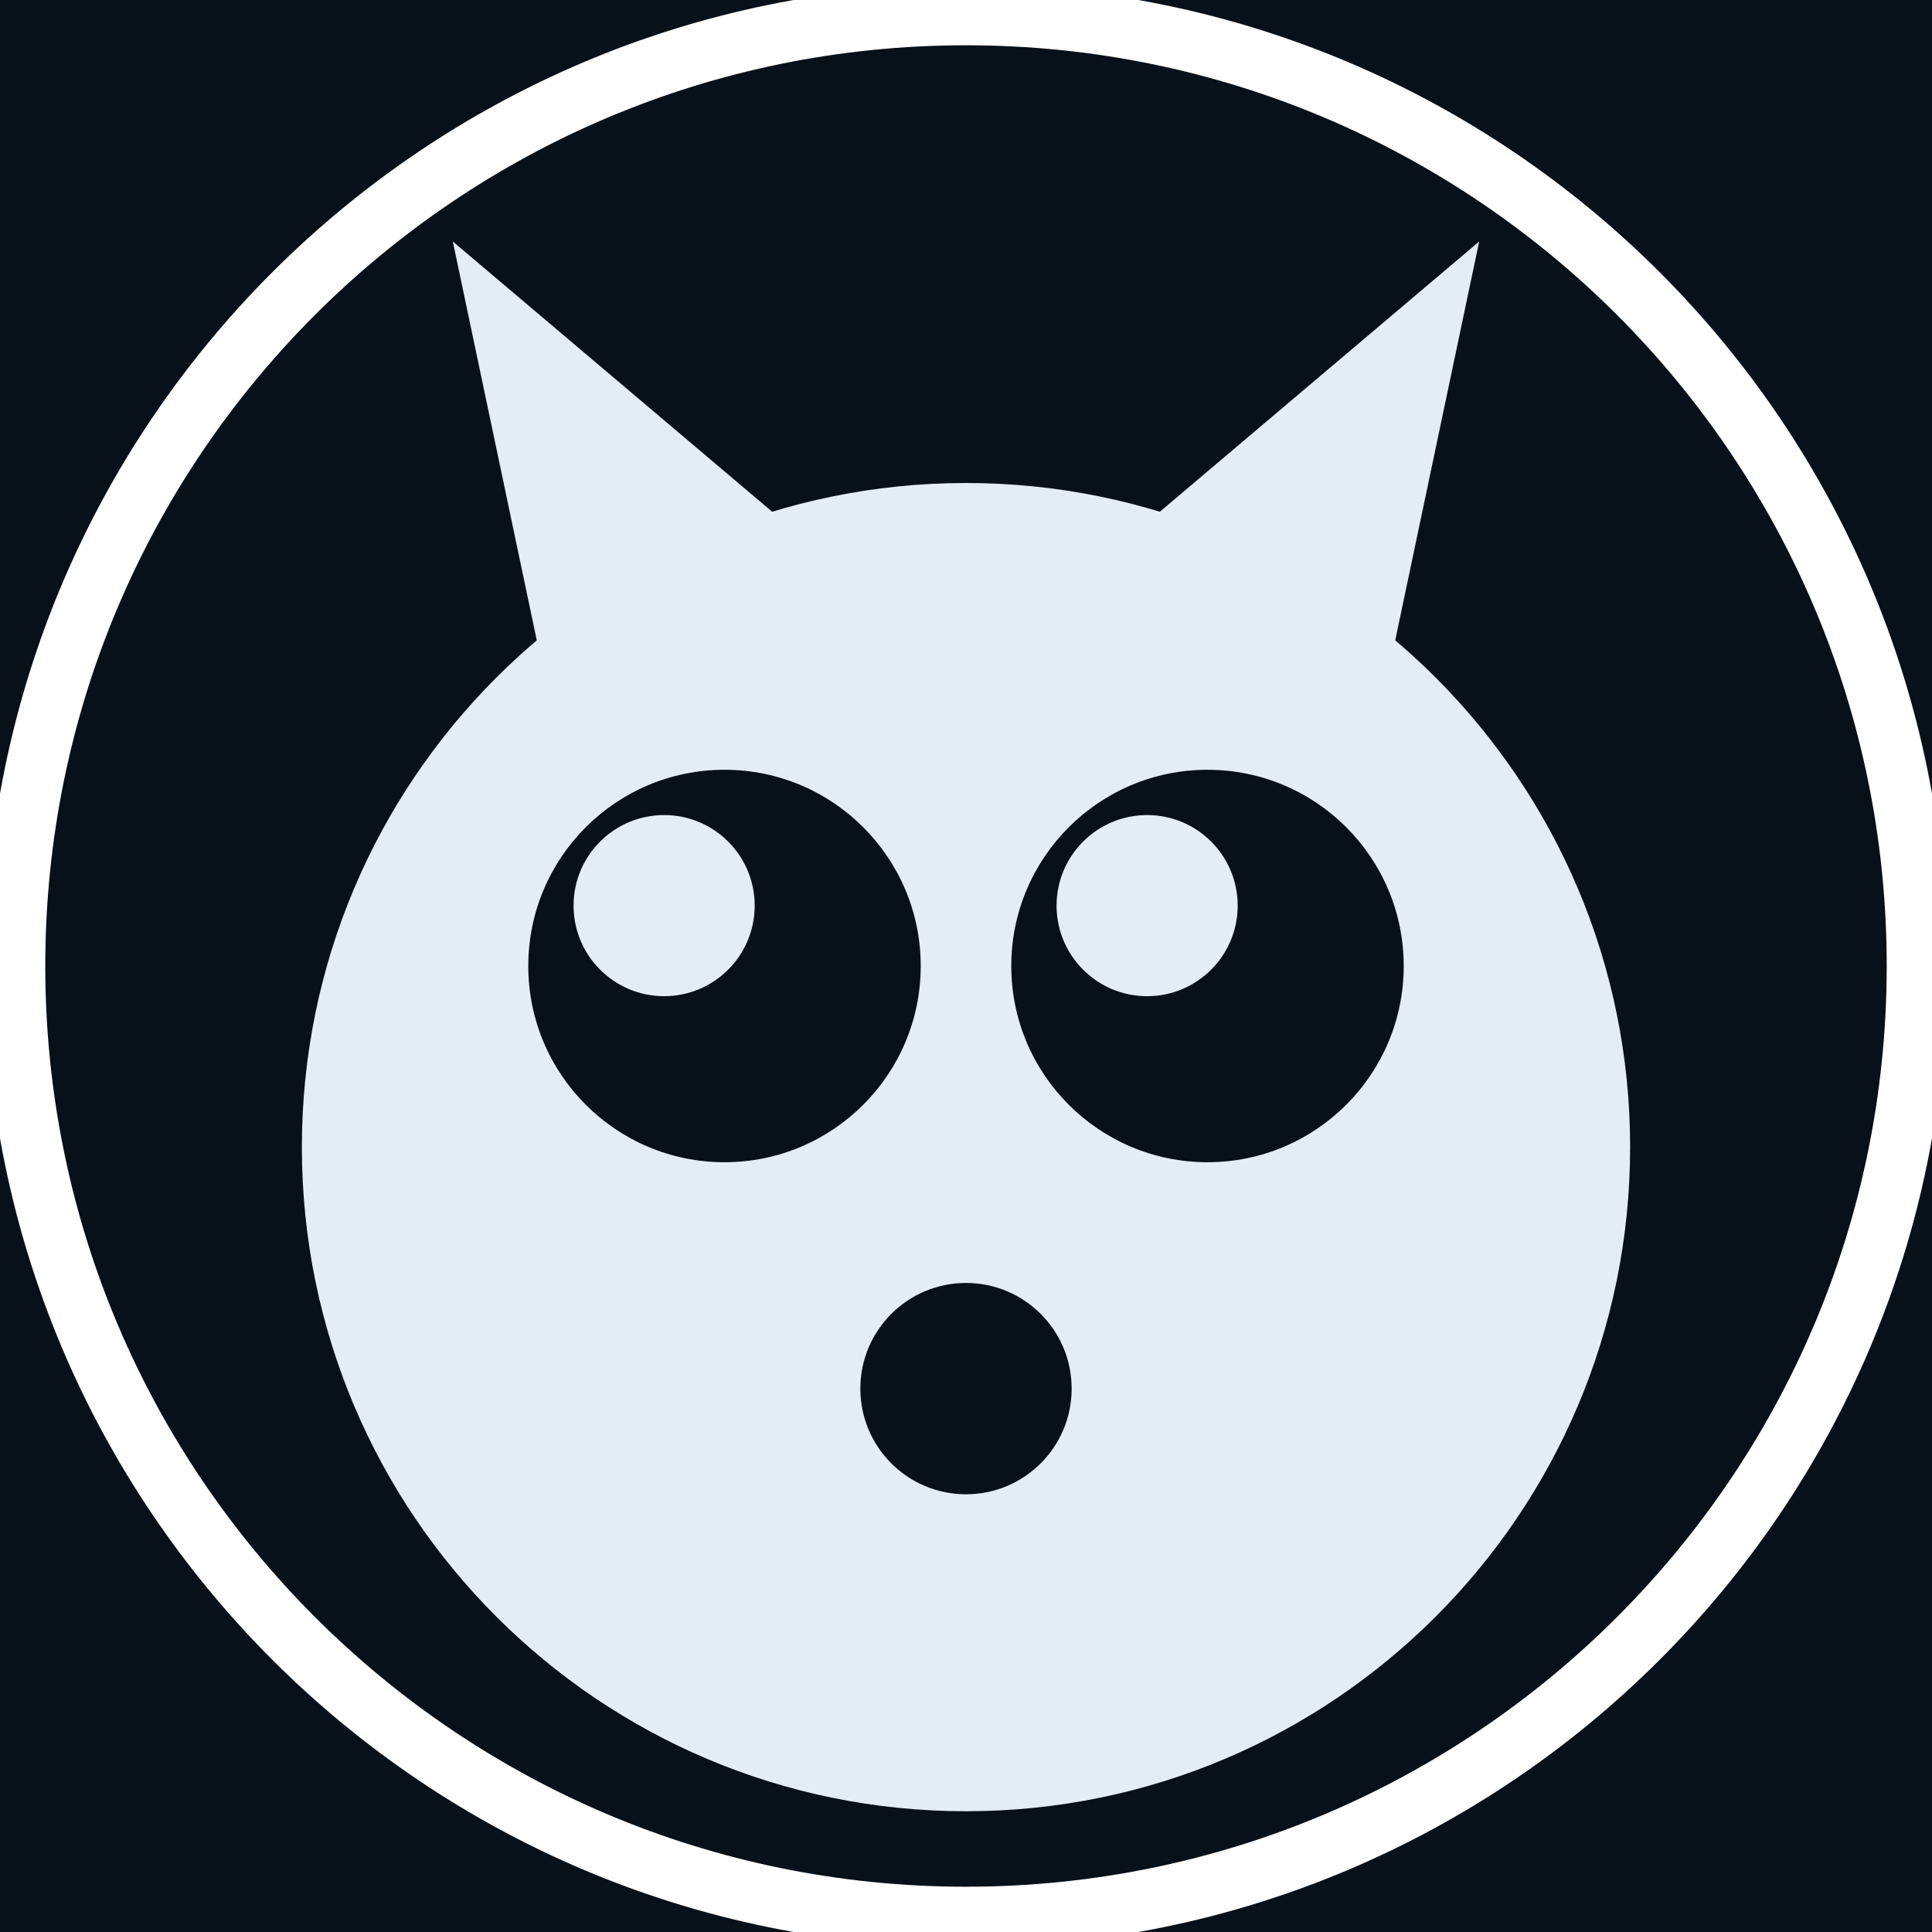
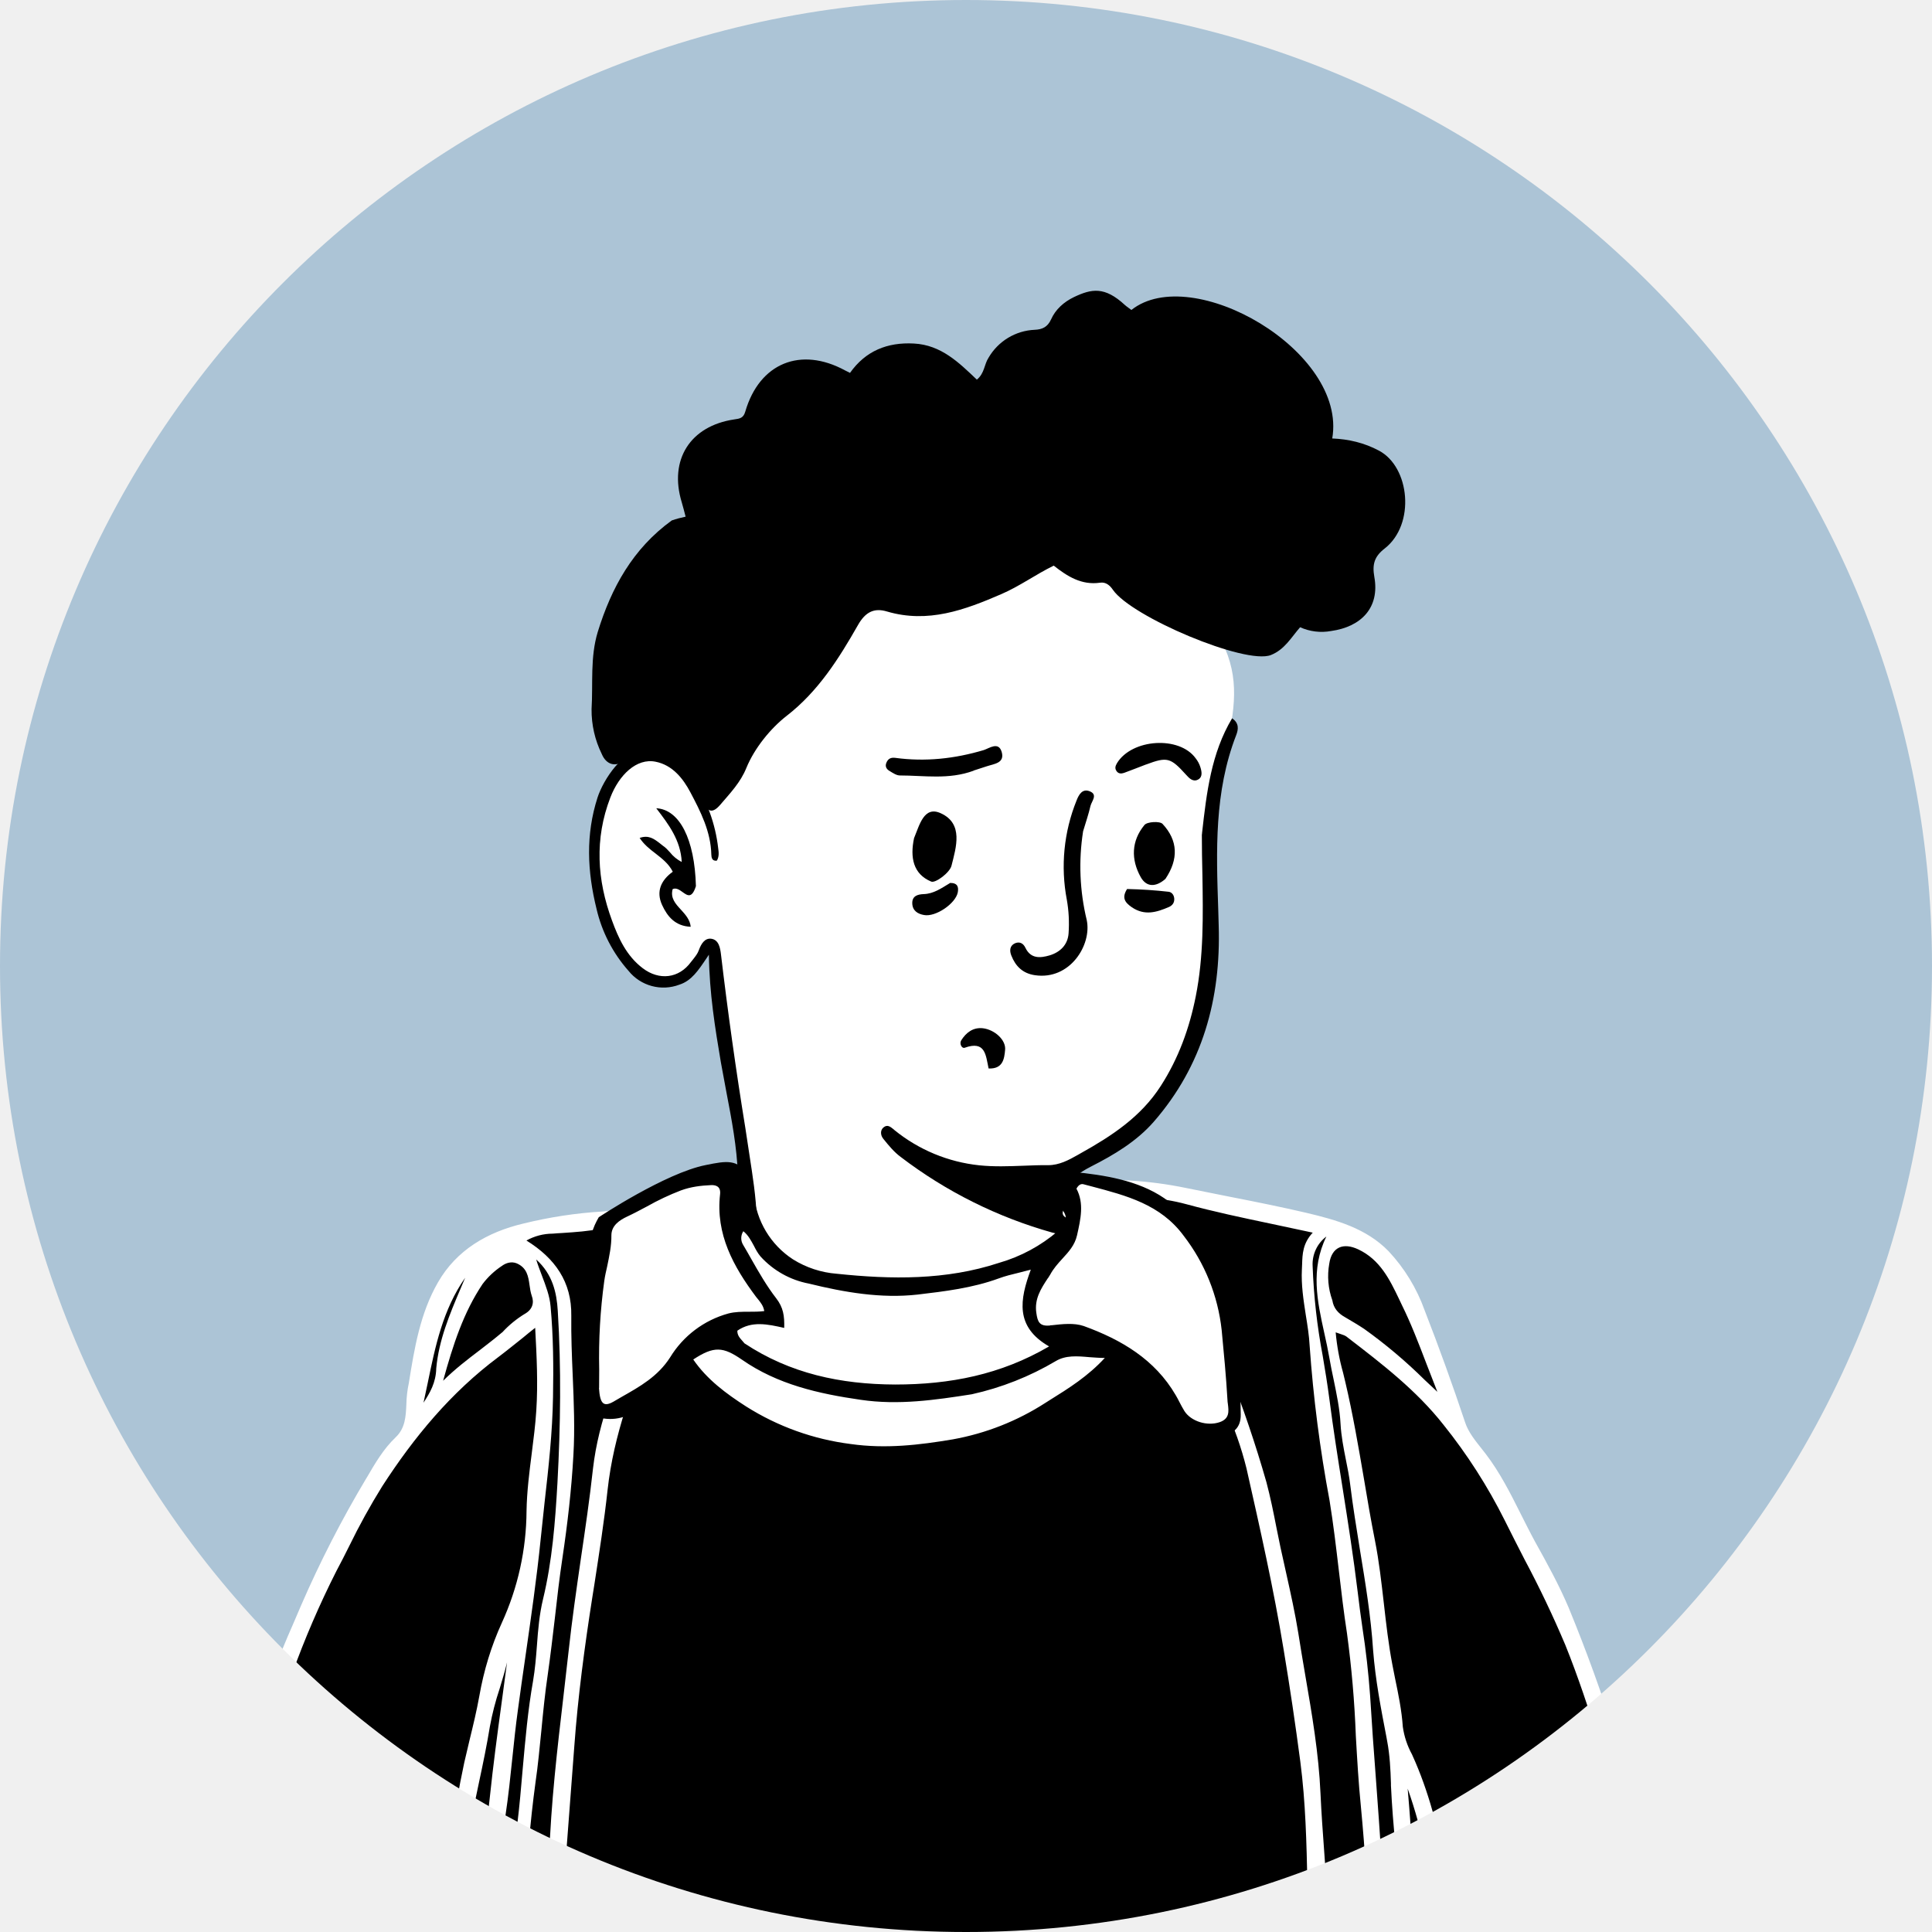
- <svg xmlns="http://www.w3.org/2000/svg" viewBox="0 0 64 64" width="64" height="64">
-   <rect width="64" height="64" fill="#081019" />
-   <g transform="rotate(0 32 40)">
-     <g fill="#E3EDF5">
-       <path d="M19 27 15 8l13 11zM45 27l4-19-13 11z" />
-       <circle cx="32" cy="38" r="22" />
+ <svg xmlns="http://www.w3.org/2000/svg" viewBox="0 0 1744 1744" fill="none" shape-rendering="auto">
+   <mask id="viewboxMask">
+     <rect width="1744" height="1744" rx="872" ry="872" x="0" y="0" fill="#fff" />
+   </mask>
+   <g mask="url(#viewboxMask)">
+     <rect fill="#acc4d6" width="1744" height="1744" x="0" y="0" />
+     <g transform="translate(531 487)">
+       <path d="M554 727.7c-99.2 297-363.8 388.6-503.7 19.8-19.3-50.7 31-69.5 66.2-91.9 24.1-15.3 36.8-28.5 35.3-42.2-7-64.4-36.9-243.8-36.9-243.8l-3-5.8s.7-1.6-2.2 1.2c-3 3-9.9 34.2-37 34.2-24.5 0-49.2-10.9-61-86.3C7.2 285.6 9.6 214 40 201c12.5-5.3 24-7.2 35.2-.8 11.3 6.4-13-22 112-126C268.4 6.4 396.7-3.5 448.5 8 500.3 19.5 552 44.8 574.9 98.5c27.8 65-25.9 114.3-14 262.5-2.2 53.6.8 171.2-146.6 210.6-28 7.5-19.3 48.4 22.7 58.4 67 21 117 72.3 117 97.9" fill="#fff" />
+       <path fill-rule="evenodd" clip-rule="evenodd" d="m554 266.2.1-1.4c4.1-36.4 8.2-71.7 27.1-103.4 6.5 4.4 5.7 10 3.7 15.2-19.9 51.2-18 104.4-16.2 157.6l.4 14c2.1 66.4-14.5 126.8-58.7 177.5-15.4 17.6-35.8 29.8-56.5 40.3-21.4 11-25.9 20.1-19.2 43.6l.8 2.6c1.4 3.9 2.8 7.9-1 11.8-4.5 4.6-9.5 3.3-14.8 1.8l-.6-.1a406.4 406.4 0 0 1-137-68.3c-6-4.4-10.8-10.3-15.5-16.1l-.3-.4c-2.5-3-3-7.8.5-10.4 3.3-2.5 5.8-.5 8.7 1.8l1 .9a145.5 145.5 0 0 0 76.3 31.7c13.4 1.4 26.6.9 40 .4 7.4-.3 14.8-.6 22.3-.5 10.2 0 18.7-4.7 26.7-9.2l2.8-1.6c27.8-15.5 54.3-32.8 72.2-60.7 16.1-25 25.9-52.2 31.6-80.9 7.2-36.1 6.6-72.7 6-109.8-.3-12-.5-24.2-.5-36.4ZM50.6 190.8c21.9-1.7 34 11.2 44.3 26.3a140.4 140.4 0 0 1 22.4 61.5c.5 3.7 1 7.6-1.2 11.3-4.5.6-4.9-3-5-5.6-.5-20.7-9.7-38.7-18.9-56.1-6.6-12.5-16.2-24.6-31.4-27.6-17.2-3.5-33 12-40.8 32.2-14.5 37.6-12 74.6 1.4 111 5.8 15.9 13.1 32.1 27.8 43.2 14.8 11.3 32.7 9.3 43.6-5.7l2-2.5c2-2.6 4-5.1 5-8 2.1-5.8 5.4-11.2 11.3-10.4 6.8 1 8 8.3 8.7 14a3661 3661 0 0 0 22 156.7l5.9 38.8c2.6 17.1 5.6 41.7 3.6 52.1a28 28 0 0 0-.3 2.2c-.4 2.8-.6 5-4.2 5.5-4.9.8-7-2-7.7-6.4-2.3-17-3-23.6-4-49.6-.9-25.2-5.6-50-10.4-74.9l-5-27c-5.2-30.8-10.3-62-10.8-97l-2 3c-7.6 11.3-13.7 20.5-24.5 24a40.5 40.5 0 0 1-46.1-12.5 127.8 127.8 0 0 1-28.8-55.8c-8.4-34-9.9-67.1.9-100.6 5.2-16.1 23.7-44.7 42.2-42Zm34.6 127.5c4.4 3.2 8.4 6 12-5.4-1.1-42.2-14.7-69.2-35.8-70.3 11.2 14.6 22 28.8 23 48.5a32.3 32.3 0 0 1-10.7-8.8c-2-2.2-4-4.4-6.5-6l-3-2.4c-4.8-3.6-9.7-7.4-17.8-4.5 3.8 5.8 9 10 14.3 14 6 4.7 12 9.3 15.6 16.5-10.6 7.7-15.2 17.7-9.7 29.9 4.8 10.5 11.9 19.2 25.9 19.8-.6-6.3-4.7-10.9-8.8-15.4-5-5.4-9.7-10.6-7.5-18.6 3.2-1.5 6.2.7 9 2.7Z" fill="#000" />
    </g>
-     <circle cx="24" cy="32" r="6.5" fill="#081019" />
-     <circle cx="40" cy="32" r="6.5" fill="#081019" />
-     <g fill="#E3EDF5" transform="translate(-2 -2)">
-       <circle cx="24" cy="32" r="3" />
-       <circle cx="40" cy="32" r="3" />
+     <g transform="translate(178 1057)">
+       <path d="M1315.7 690.1 7 691s73-276.9 92.4-308.7c19.4-31.7 97.5-138.7 96.7-156.9-1-18.1 1.4-82.7 14.6-108.2C224 91.6 266 56.6 282.4 54c16.4-2.6 71.6-5.1 106.2-13.7C423 32 455 21.4 490 21.4c5.7 0 .2 12.3.2 12.3S492 154.6 655 162.2C776.6 167.8 816.8 46 816.8 46s-26.7-23.5-18.6-24.2c95.6-8 145.8 13 174.8 18.6 26.7 5.1 49.2 5.1 76 23.9 30.6 21.5 46.5 70.2 80.8 144.8 39.4 85.5 194.2 345 185.9 481.6" fill="#000" />
+       <g fill-rule="evenodd" clip-rule="evenodd" fill="#fff">
+         <path d="M1003.7 694c-.7-16.8-1-33.6-1.5-50.4-.8-36.8-1.6-73.5-6.4-110.3a2971 2971 0 0 0-15-100.8c-9-55-21.3-109.5-33.6-164A302 302 0 0 0 928 214c-5.7-13-10.4-26.2-15.2-39.4-5.5-15.1-11-30.3-17.8-45-1.2-2.5-2.7-4.9-4.2-7.3-3-4.5-6-9.2-7.5-16.2-47.5 92.4-120.5 140.3-223.3 140.7-101.2.5-176-45.6-230.6-128.8a57.7 57.7 0 0 0-16 25.7l-1.4 3.3c-18.6 45.4-36 91-41.5 140.6-3.1 28.6-7.6 57.3-12 85.9l-1.8 11.3c-7 44.7-13 89.6-16.3 134.8A27816 27816 0 0 1 327 693c-4.7 1-9 1-14.5 1 3.5-24.4 4.4-49.3 5.2-74 1.6-49.1 7.3-97.8 13-146.5a6382 6382 0 0 0 4.6-40.2c3-27.7 7-55.3 11-83 4-27.1 8-54.3 11-81.7 5-43.5 22-84.2 40-124.2l.8-1.9c10.5-23.2 20.9-46.2 37.6-65.8C448.5 61.5 463 48 480.4 38c14-8 18.5-6.4 23.1 8.9 9.6 31 26.3 57.8 53.3 76 42.8 28.8 89.1 41.8 141.4 26.6 36.4-10.5 66.6-28.8 88.3-59.5 8.4-12 16-24.7 18.5-39.6l-5.6-2.1c-4.3-1.6-8.5-3.1-12.6-5-3-1.2-6.7-2.9-5.2-7.3 1.3-3.3 4.2-5.8 8-5.3 33 4.5 64.4 11.7 86.3 40.7a341.9 341.9 0 0 1 47.4 88.3l7.5 20A1090 1090 0 0 1 965.2 281c3.6 13.6 6.4 27.4 9.1 41.3l3.6 17.6 5.2 23.5c4 18 8 36 10.9 54 2 12.5 4 25 6.2 37.5 6.1 35.4 12.2 70.9 13.8 107 .8 17.8 2.1 35.5 3.4 53.3 1.1 15 2.2 30 3 44.9.5 8.1-.4 16.3-1.2 24.8l-.8 8.4c-4.9.7-9.8 1-14.7.8ZM818.6 60.5c-8 18.2-15.8 36.5-29.3 51.7-34.3 38.7-78.8 56.4-129.4 57.9-34.1 1-67.6-6-97-24.7-28.6-18.2-53-40.3-65-73.3l-1.3-3.6c-2-5.8-4-11.8-8.6-15.8-13.2 3-16.7 11.1-14.6 22.7.4 1.8.6 3.8.9 5.7.5 4 1 7.9 2.4 11.5 12.5 35 37 60.8 68.3 79.6a204.4 204.4 0 0 0 80.8 28.2c60.4 7.4 116.6-.5 166.4-37.4 30.3-22.4 48.9-52 53.4-89.5 1.7-14.8-7.2-21.7-24.7-18.4l-2.3 5.4ZM457.3 76c20 81 77 120 153.7 137 39 9.8 76 8.1 113.2-1.4 41.3-10.6 77.6-29 104.8-62.4 16.6-20.5 28.9-43.2 29.3-70.8 15 7.8 16.5 13 6.5 31.6a227.7 227.7 0 0 1-96.7 96.8c-46.4 23.8-96.3 30-148.6 22.3-54.1-8-98.7-33.3-137.7-69.6-14-13-24.7-29-35.2-44.9l-6.8-10.1c-2.7-4-1-7.2 1.7-10.3L452.2 82l5-5.8Z" />
+         <path d="M215.1 694c4.5-15.3 6.2-31 8-46.9.8-7.9 1.6-15.8 2.8-23.7l2.7-17.9a976 976 0 0 1 12.5-71.5l4.8-20.4c3.2-13.1 6.4-26.3 8.8-39.7 4-22.8 10.7-45 20.3-66a246 246 0 0 0 22.3-101c.3-17.5 2.5-34.7 4.7-52 1.6-12.8 3.3-25.6 4.1-38.5 1.6-24.4.4-48.5-1-74.8-3.9 3-7.5 6-11 8.9-7.6 6-14.8 11.9-22.1 17.4-42.9 32-76.3 72.4-105 116.8a604.3 604.3 0 0 0-29.8 54c-3.7 7.5-7.5 14.9-11.4 22.2a819.1 819.1 0 0 0-40.2 93.2l-6.5 17c-17.8 46.4-35.8 93.2-42.8 142.8-2 14.2-6 27.9-9.9 41.7-3.5 12.2-7 24.5-9.3 37.4-5.5 1-10.8 1-17.1 1l2.8-9.7c8.4-29.2 17-58.5 21.3-89 2.2-15.4 6.7-30.6 11.1-45.6l3.1-10.4a539.5 539.5 0 0 1 16-45c5-13 10-25.9 14-39.1 5-15.7 11.6-30.9 18.2-46l7.2-16.8a996.4 996.4 0 0 1 59-115l.4-.6c7.4-12.7 15-25.8 26-36.3 8.7-8.2 9.2-18.8 9.7-29.3a102.8 102.8 0 0 1 2.3-20c5-31.3 10.2-62.8 26.3-90.7 16.7-29.1 44.5-45.3 77-53C318 41.7 342 38 366.3 36.6c10-.7 19.7-3.8 29.6-7 5.2-1.6 10.5-3.3 15.8-4.6 5-1.2 10-2.6 15-4 19.2-5 38.3-10.1 58.5-9.2h1c4.1.1 8.3.3 9 5.4.6 5-3 5.7-6.6 6.4l-2 .4-42 9.8c-26.4 6.2-52.8 12.5-79.4 18.2-11.5 2.4-23.5 3.2-35.4 4-3 .2-6 .3-8.9.6a49 49 0 0 0-23.7 6.2c25.8 16 41 37.4 40.5 68-.2 18 .5 36.2 1.3 54.3 1 23.8 2 47.6.6 71.5-1.7 31-5.3 62-9.9 92.8-2.7 17.9-4.8 36-6.8 54-2 17-4 34-6.4 50.9-2.5 16.8-4.2 33.8-5.8 50.7-1.6 15.6-3 31.3-5.3 46.9-2.5 18.3-4.4 36.6-6.2 55-1.6 16-3.2 31.8-5.3 47.6-.5 4-.8 8.1-1 12.2-.5 8.6-1 17.3-4.1 26.2-5.6 1-11.3 1-17 .1 8.7-33.2 12.7-66.8 16.7-100l.5-3.8c2-16.3 3.4-32.6 4.8-49 2.4-26.7 4.7-53.4 9.4-79.9 1.8-10.6 2.7-21.4 3.5-32.2 1-14 2.2-27.9 5.5-41.6 8.3-34.4 11-69.8 13-104.9 2.8-51.6 3.5-103.6.3-155.3-1-16.4-4.6-33-19.5-46.4 1.5 4.9 3.3 9.6 5 14.1 3.7 9.7 7.2 18.8 8 28.2 2.5 27.1 2.7 54.5 2.2 81.8-.5 31.9-4 63.5-7.6 95.1l-3.5 32.9c-3.6 35.8-8.8 71.4-13.9 107-2.3 15.9-4.6 31.8-6.7 47.6-2 14.4-3.5 28.8-5 43.2-1.8 17.3-3.6 34.7-6.2 51.9-1.6 11-2.6 21.9-3.6 32.9-1.6 18.3-3.3 36.6-7.9 54.5l-1 3.7c-1.9 6.7-4 13.9-.5 21-5.6.2-11.2-.1-16.7-1 .7-7.7 2-15 3.1-22.4 1.1-6.5 2.2-13 2.9-19.4 1.4-13.5 3-27 4.5-40.4l5-44.7c3-28.7 6.8-57.2 10.7-85.8l4.9-36.5c-1.9 8-4.3 15.9-6.7 23.8a249 249 0 0 0-8.8 34.2c-2.7 16.5-6.1 33-9.6 49.3-4.5 21.3-9 42.7-11.7 64.4-.9 7.5-2 15-3 22.4-2.8 18.6-5.6 37.2-5.4 56.2h-19.3Zm60.3-548.3a93.6 93.6 0 0 1 20.5-16.8c6.7-3.8 8.5-9.9 6.1-16.2-1-3-1.6-6.4-2-9.7-1.1-7.8-2.3-15.6-11.6-19.6-5-2-9.9-.2-13.3 2.3a70.5 70.5 0 0 0-17.5 16.4c-17.2 25.7-26.6 54.6-35.6 87.3 11-10.8 22.1-19.3 33.3-27.8 6.7-5.2 13.4-10.3 20-15.9Zm-37.6-39.6c-9.9 23.3-19.7 46.6-22 72.1-.3 13-5.7 22.1-11.5 31l3.8-17.8c6.8-33 13.6-66.1 33.8-95l-4.1 9.7ZM1277.2 550.3c15.7 46.5 24 95 31.4 143.7 5.4 0 9.8 0 14.4-1.1a868.9 868.9 0 0 0-21.2-112.8l-.1-.5c-4.1-17.4-9.8-34.3-15.5-51.3l-5-14.8a1478.4 1478.4 0 0 0-43.2-119.3c-8.7-20.5-19.4-39.9-30.2-59.3-4.6-8.4-8.8-17-13.1-25.4-9.3-18.6-18.7-37.2-31.5-54l-4-5.1c-5.8-7.3-11.7-14.7-14.5-23a2217 2217 0 0 0-36.7-101.6 153.9 153.9 0 0 0-32.5-53.3c-20.2-20.8-47.4-28.3-74.3-34.7-22.7-5.3-45.6-9.9-68.6-14.4l-39.9-8c-33.8-7-68.5-9-102.9-6-5.4.5-9.8 1.7-11.8 10.5 14.4 1.6 28.8 2 43.2 2.4 24 .6 48 1.3 71.6 7.7 25 6.8 50.5 12.2 76.7 17.7l37.5 8c-9 9.7-9.3 19.2-9.6 28.7l-.2 4.5c-.7 13.9 1.4 27.4 3.5 41 1.5 9.2 3 18.5 3.5 27.9a1224.2 1224.2 0 0 0 18 139.8c3.4 21 5.9 42.2 8.4 63.4 2.2 18.8 4.4 37.6 7.3 56.3a954 954 0 0 1 8 92.7c1.2 21 2.4 42.1 4.5 63.1 2 20.8 3.6 41.7 5 62.7 1.5 19.4 2.9 38.8 4.7 58.2h11.7c-.6-48.6-4.2-97-7.8-145.5-1.9-24.9-3.7-49.7-5.2-74.6a756.8 756.8 0 0 0-7-61.9c-1.5-10.6-3-21.2-4.2-31.8-3.8-31.4-8.7-62.6-13.6-93.7-4.3-26.9-8.5-53.7-12-80.7-1.7-13-3.8-26-6-38.9a539 539 0 0 1-9.1-81 31.2 31.2 0 0 1 12.4-26.7c-14.5 29.7-8.2 58.4-1.9 87 1.7 7.6 3.3 15 4.6 22.5 1.1 6.6 2.5 13.2 3.9 19.8 2.7 13.2 5.5 26.4 6.2 39.8.6 11 2.7 21.7 4.8 32.3 1.5 7.4 3 14.9 3.9 22.4 2.4 19.6 5.6 39 8.7 58.4 5 30.3 10 60.6 12 91.3 2 26.2 7 52.3 12 78.2l.7 3.9c2.4 12.6 3 25.5 3.4 38v2a951 951 0 0 0 4.2 54.7c2.2 23.7 4.5 47.4 4.4 71.2l-.2 4.4c-.2 2.4-.3 5-.2 7.9 3.8.8 7.5 1 11.3 1 2.7-44.8-.4-89.4-4.4-136.4 14 39.4 20.8 78.4 27.8 118l3 17.3c5.4 1 10.9 1 16.3.2a76.5 76.5 0 0 1-5.2-26.4c-.4-5.6-.8-11-2-16.4l-3.2-14.4c-7.8-34.7-15.6-69.4-29.8-102.4l-3-6.8a73 73 0 0 1-8.3-25c-1-14.8-4-29.3-7-43.7l-2.4-12.2c-3.5-18.3-5.6-36.8-7.7-55.3-2.2-19-4.3-38-8-56.7-3.7-18.6-6.9-37.3-10-56-5-29.2-10-58.4-16.8-87.3l-2-8.3a201.9 201.9 0 0 1-6.7-36.5l4.4 1.5c2.4.8 4.2 1.4 5.6 2.5l1 .8c31 23.8 62 47.7 86.3 78.6a483 483 0 0 1 55.3 86.3c5.9 12 12 23.7 18 35.5a943 943 0 0 1 36.7 77c11.6 28.7 21.1 58 30.6 87.2l11.6 35.2ZM1036.1 132c-6.1-3.4-10.3-8.1-11.4-15.2a64.1 64.1 0 0 1-2.8-33c2.2-15.1 12.6-19.4 26.2-13 19.7 9.3 28.4 27.3 36.8 44.8l2.6 5.5c8.2 16.6 14.9 34 22 52.6l10 25.7-11.4-10.7a448.2 448.2 0 0 0-54.8-46.2c-5.6-3.7-11.4-7.1-17.2-10.5Z" />
+       </g>
+       <path d="M428.7 11.3c45.2-21.2 59.5-10 59.5-10s-1.3 12.1 7.9 43c19.2 65 123.7 66 159 61.8 37.1-4.5 125.8-30.2 131-51.7 10-42-16.9-45.2-.8-46.5 16.1-1.4 85.1-.8 133 74.3 2.4 3.8 49.2 152.1-2.5 152.1-27.2 0-68.7-80-96.5-54.7a306 306 0 0 1-191 79.8c-52.3 2.6-140.8-43.6-140.8-43.6l-50-30.2s-55.5 41.3-74.7 30.9c-25.2-13.7 2-164 2-164s24.6-22.7 63.9-41.2Z" fill="#fff" />
+       <path fill-rule="evenodd" clip-rule="evenodd" d="M362.5 41.8S422.6 1.9 459-5.3c19.5-4 28.3-5.3 38.6 8.6a28.5 28.5 0 0 1 4.8 15.6l.2 2.2a78 78 0 0 0 35.2 58.7 87 87 0 0 0 39.5 13C626.6 98 676 98.7 723.7 83A142 142 0 0 0 777 54.3c9.4-8.6 9.5-14.9 0-23.1-3.7-3.3-2.6-6-1.3-9.1.4-1 .8-2 1-3.1C781 1.4 782-.2 801.1 2c29 3.5 58.4 10 80.4 29.2 59.6 52.1 59.8 81 60.1 154 0 10.5.1 22 .4 34.7.2 12-6.8 17.9-18.6 19.6-23.3 3.5-39-5.8-50.4-25.4-4.6-8-10-15.6-17.7-21.4-16-11.7-21.7-12.4-36.7 0a328 328 0 0 1-123.4 62.5 259.6 259.6 0 0 1-184-16 156 156 0 0 1-49.8-33.7c-4.6-5.1-10.7-8-17.1-6.5l-4.8 1.1c-14.9 3.4-29.8 6.9-42.7 15.8a39.9 39.9 0 0 1-39.6 4.8c-12.1-5.4-11.8-18.7-10.7-30.2 1.4-13 2.3-26 3.2-39 2-29.6 4.1-59.4 11.3-89-11.7 1.3 1.5-20.7 1.5-20.7ZM494 155.6c41.2 27.3 86.7 37 136 37.2 49.4 0 95.2-8.8 139-34.4-30.9-17.7-26.5-42.3-16.5-69.3L742 91.8c-6.7 1.6-12.7 3.1-18.4 5.2-23.7 8.7-48.8 11.7-73.3 14.6-32.9 3.7-66-2-98.1-9.9a78.7 78.7 0 0 1-43.7-24.5c-2.5-3-4.3-6.3-6-9.7-2.6-4.7-5-9.5-9.5-13.1a11.5 11.5 0 0 0-.2 12.3c2.5 4.1 4.8 8.3 7.2 12.5 7 12.3 14.1 24.7 22.7 35.8 6.4 8.3 7.5 15.8 7.2 26.7-15-3.4-29.3-6.5-42.3 2.5-.1 4 2 6.4 4.8 9.5l1.6 1.9Zm274-58.8 2-3.2c3-5.6 7-10 11-14.4 5.7-6.2 11.2-12.2 13.2-21 3.4-15 6.5-29.1-.5-42.2 2-3.7 4.3-4.5 6.3-4l7.6 2c31 8.2 62 16.2 82.8 44.4a169.2 169.2 0 0 1 34.4 85.3c2 20.9 4 41.8 5.2 62.7 0 1.3.2 2.6.4 4 .8 6.4 1.7 13.3-7.5 16.4-11.2 3.8-25.7-.7-31.7-10-1.7-2.7-3.1-5.5-4.6-8.3-1-2-2.1-4.1-3.3-6.1-18.8-32.3-49.1-50.1-83-62.4-8.7-3-19.3-1.8-29-.7h-1l-.4.2c-9.8 1-11.3-3.6-12.4-11.3-1.9-12.6 4.2-22 10.4-31.4ZM362.7 196c.9 14 4 17.4 13 12.3l7.4-4.3c16.4-9.3 32.7-18.4 43.8-35.7a89.3 89.3 0 0 1 52.5-39.6c6.1-1.6 12.3-1.6 18.4-1.6 4.7 0 9.4 0 14.1-.6-.8-4.7-3.2-7.6-5.5-10.5l-1.8-2.2C484 86.3 467.9 57.1 472 21.1c.8-6.9-3.5-8.5-8.1-8.3-9.3.4-18.3 1.5-27.3 4.8A230.1 230.1 0 0 0 406.1 32c-6 3.2-12 6.4-18.2 9.3-6.8 3.2-14 8.1-14 16.8.1 9.6-1.9 18.8-3.8 28-1 4.4-2 8.7-2.6 13a501.2 501.2 0 0 0-4.6 80.2l-.1 16.6ZM599 206.6c34 5 67 .2 100.2-5a258.2 258.2 0 0 0 75.9-30c8.9-5.3 19.2-4.5 30.3-3.5 4.5.3 9.1.7 13.9.7-15.4 16.7-32.6 27.4-49.6 38l-4.1 2.6a229 229 0 0 1-83.5 32.9c-30.3 5.1-60.6 8.7-92.2 4.2a230.6 230.6 0 0 1-94.4-33.9c-17.9-11.5-35.3-24.3-47.7-42.4 18.7-12.3 26.9-11.6 44 .2 32 22.3 69 30.7 107.2 36.2Z" fill="#000" />
+       <g transform="translate(396 278)" style="mix-blend-mode:difference" />
    </g>
-     <circle cx="32" cy="46" r="3.5" fill="#081019" />
+     <g transform="translate(266 207)">
+       <path d="M340.4 262.8c4-1.4 8.2-2.5 12.5-3.4-1.2-4.4-2.2-8.8-3.5-13-11.7-38.3 7.6-68.9 47.4-74.8 5-.7 8.3-1.1 10-7.2 12.8-43.7 50-58.8 90.1-37l4.4 2.2c14-19.8 33.6-27.8 57.7-26.5 24.6 1.3 40.6 17.2 56.8 32.6 7-5.7 6.6-13.8 10.5-19.7a50.7 50.7 0 0 1 41.8-25.3c6.7-.3 11.5-2.4 14.7-9.4 4-9 11.5-15.7 20.6-20.1 16-7.6 27.7-9.8 46 7.1 1.9 1.7 4 3 5.9 4.5 54.6-43.3 195 37 181.3 116 14.8.6 28.9 3.9 42.2 11 27.9 14.8 33 66.4 5.3 88.2-9.2 7.1-11.6 14-9.5 25.8 5 27.7-11.8 45-39 48.8a47.2 47.2 0 0 1-28-3.4c-8.1 9.3-14 20.2-26.4 25.1-23 9-125.9-34.5-142.6-58.9-2.7-4-6.4-7.2-11.6-6.4-16.7 2.4-29.5-5.7-41.8-15.4-16.4 8-30.8 18.6-47.3 25.7-33 14.3-66.2 26.6-103.2 15.7-11.6-3.5-19.5.4-26.2 12.2-17.3 30.4-36 60-64.4 82-14.4 11.2-29 29-36.4 47.1-5.3 13.1-14.7 22.8-23.4 33-7 8.2-11.4 7-16-2.6-7.8-16.8-18.3-31-35.4-39.8-12.6-6.5-23.7-6.2-35.3 2.7-7.8 6-16.3 3.9-20.4-6a89.7 89.7 0 0 1-9.2-40.4c1.4-23.3-1.4-46.8 5.6-69.8 12.3-39.8 31.5-75 66.8-100.6Z" fill="#000" />
+     </g>
+     <g transform="translate(791 871)">
+       <path d="M101.4 93.5c-2.6-12.2-2.9-25.4-21.6-18.7-2.6.9-5-3.7-3.1-6.7 4.4-7 10.7-11.9 19.6-10.9 10.6 1.3 20.9 10.6 20 19.5-.7 8.1-2 17.4-14.9 16.8Z" fill="#000" />
+     </g>
+     <g transform="translate(653 805)" />
+     <g transform="translate(901 668)">
+       <path d="M76.7 82.4a205.6 205.6 0 0 0 3.3 80.2c4.7 22.4-15.2 54.4-46.8 49.7-11-1.6-17.5-8.1-21.3-17.8-1.7-4.3-1.5-8.8 3.3-11 4-1.7 7.4-.2 9.4 4 4.8 10.1 13.4 9.4 21.9 6.9 9.6-2.9 16.4-9.6 17.1-19.9.7-10.1.2-20.3-1.6-30.4a159.3 159.3 0 0 1 8.8-89.5c2.2-5.7 5.4-10.9 11.9-8.3 7.5 3 1.8 8.8.7 13.1-1.7 7.4-4.2 14.7-6.7 23Z" fill="#000" />
+     </g>
+     <g transform="translate(610 680)">
+       <path d="M407.4 122.5c13 .3 25.4 1.1 37.6 2.5 3 .4 5 3.3 5 6.7 0 3.3-1.7 5.6-4.7 7-11.2 4.8-22 8.2-33.7.2-6.5-4.5-9-8.7-4.2-16.4ZM247.6 117c7 0 7.8 3.8 7 8.5-2 10.2-20 22.4-30.4 20.5-5.9-1-10.5-4-10.7-10.5-.2-6.7 4.8-8.2 10.3-8.4 9-.3 15.8-5.2 23.8-10ZM215.1 76.6c5-12 9-29.4 24.1-22.5 20.7 9.4 13.9 30.7 9.7 47.4-1.6 6.3-14.5 15.9-18.3 14.3-16.3-6.8-19.2-21.7-15.5-39.2ZM442 113.4c-8.6 7.5-17 7.6-22.2-1.5-9-16-8.6-32.8 3.3-47.2 2.5-3 13.8-3.6 16.3-1 14 15 14.6 31.8 2.6 49.7Z" fill="#000" />
+     </g>
+     <g transform="translate(610 680)" />
+     <g transform="translate(774 657)">
+       <path d="M104.9 38.7C82.4 47 60.2 43 38.3 43c-3 0-6.3-2.2-9.2-4-2.7-1.5-4.4-4-3-7.4 1.5-3.7 4-5 8-4.5 27.2 3.7 53.7.8 79.9-7 5-1.6 13.3-8 16.2 1.6 3 10.2-6.8 10.8-13.4 13l-12 3.9ZM260.5 33.1c-7.2 2.7-13.5 5.3-19.9 7.6-2.4.8-5.1.9-6.8-1.8-1.6-2.4-1-4.4.5-7 13.4-22 56.2-24.9 71-4.4 1.9 2.4 3.3 5 4.2 7.8 1.3 4.1 2.4 9.2-2.2 11.5-4.3 2.2-7.7-1.1-10.7-4.5-14-15.5-17-16.3-36-9.2Z" fill="#000" />
+     </g>
+     <g transform="translate(0 559)" />
  </g>
-   <circle cx="32" cy="32" r="31.5" fill="none" stroke="#FFFFFF" stroke-width="2" />
</svg>
